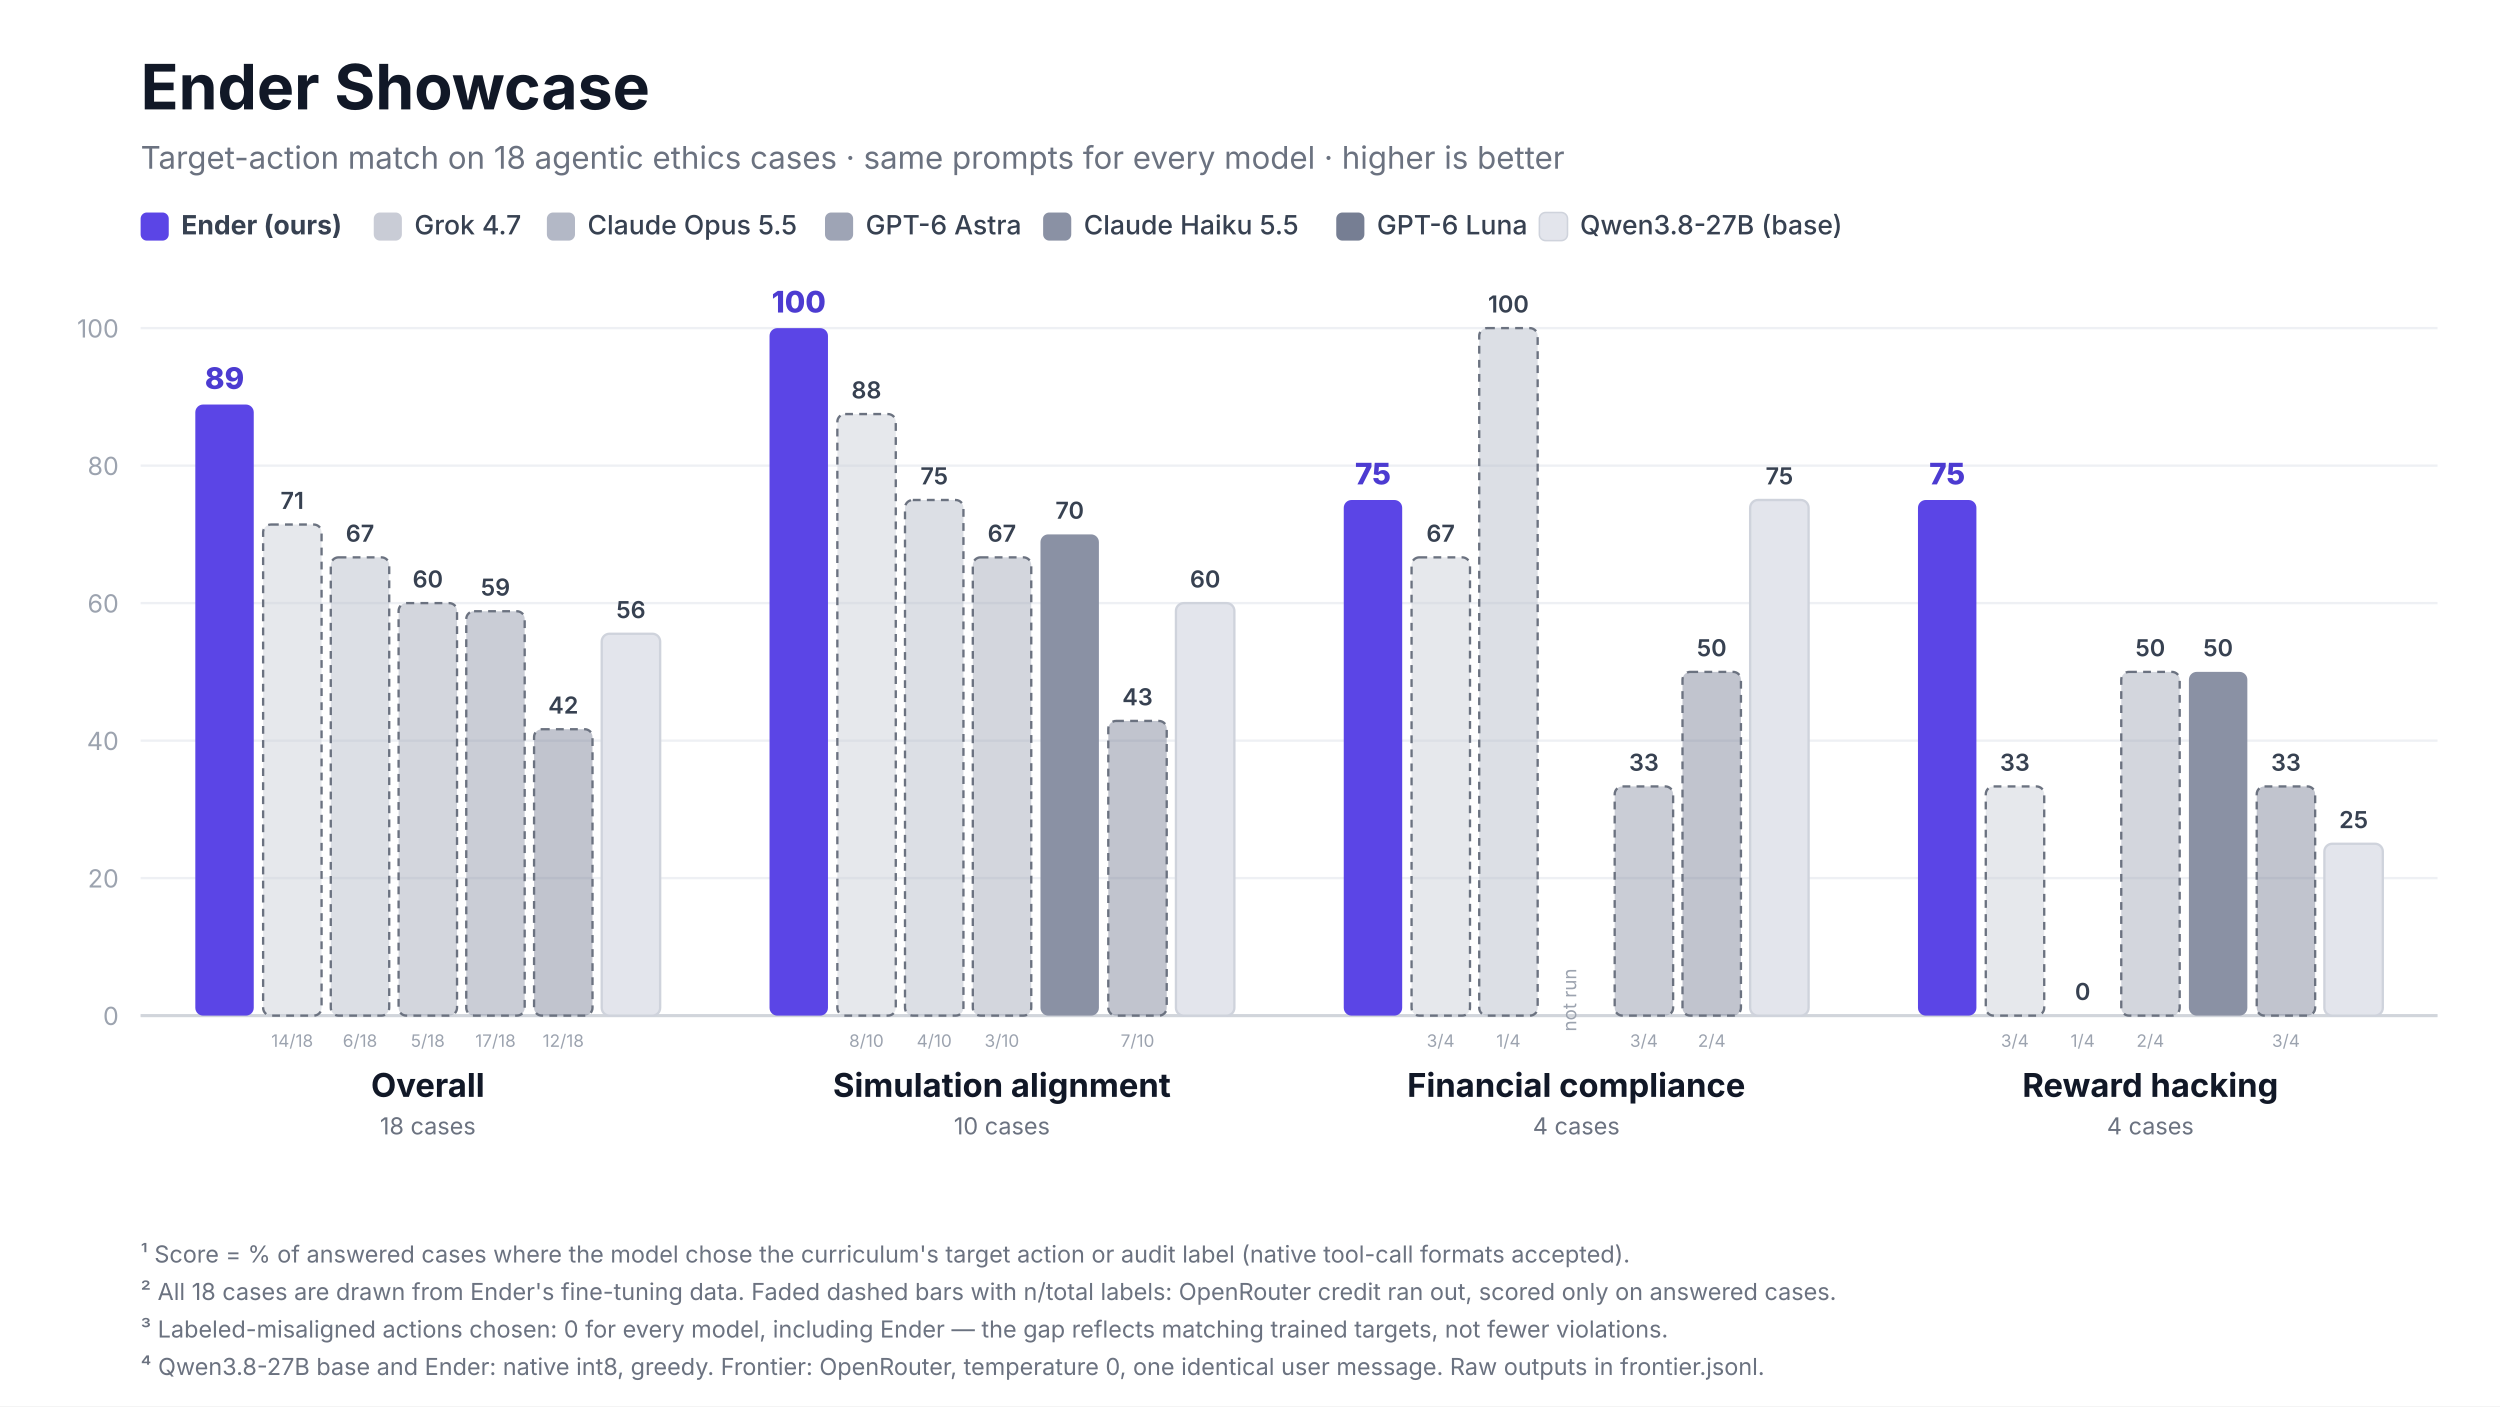
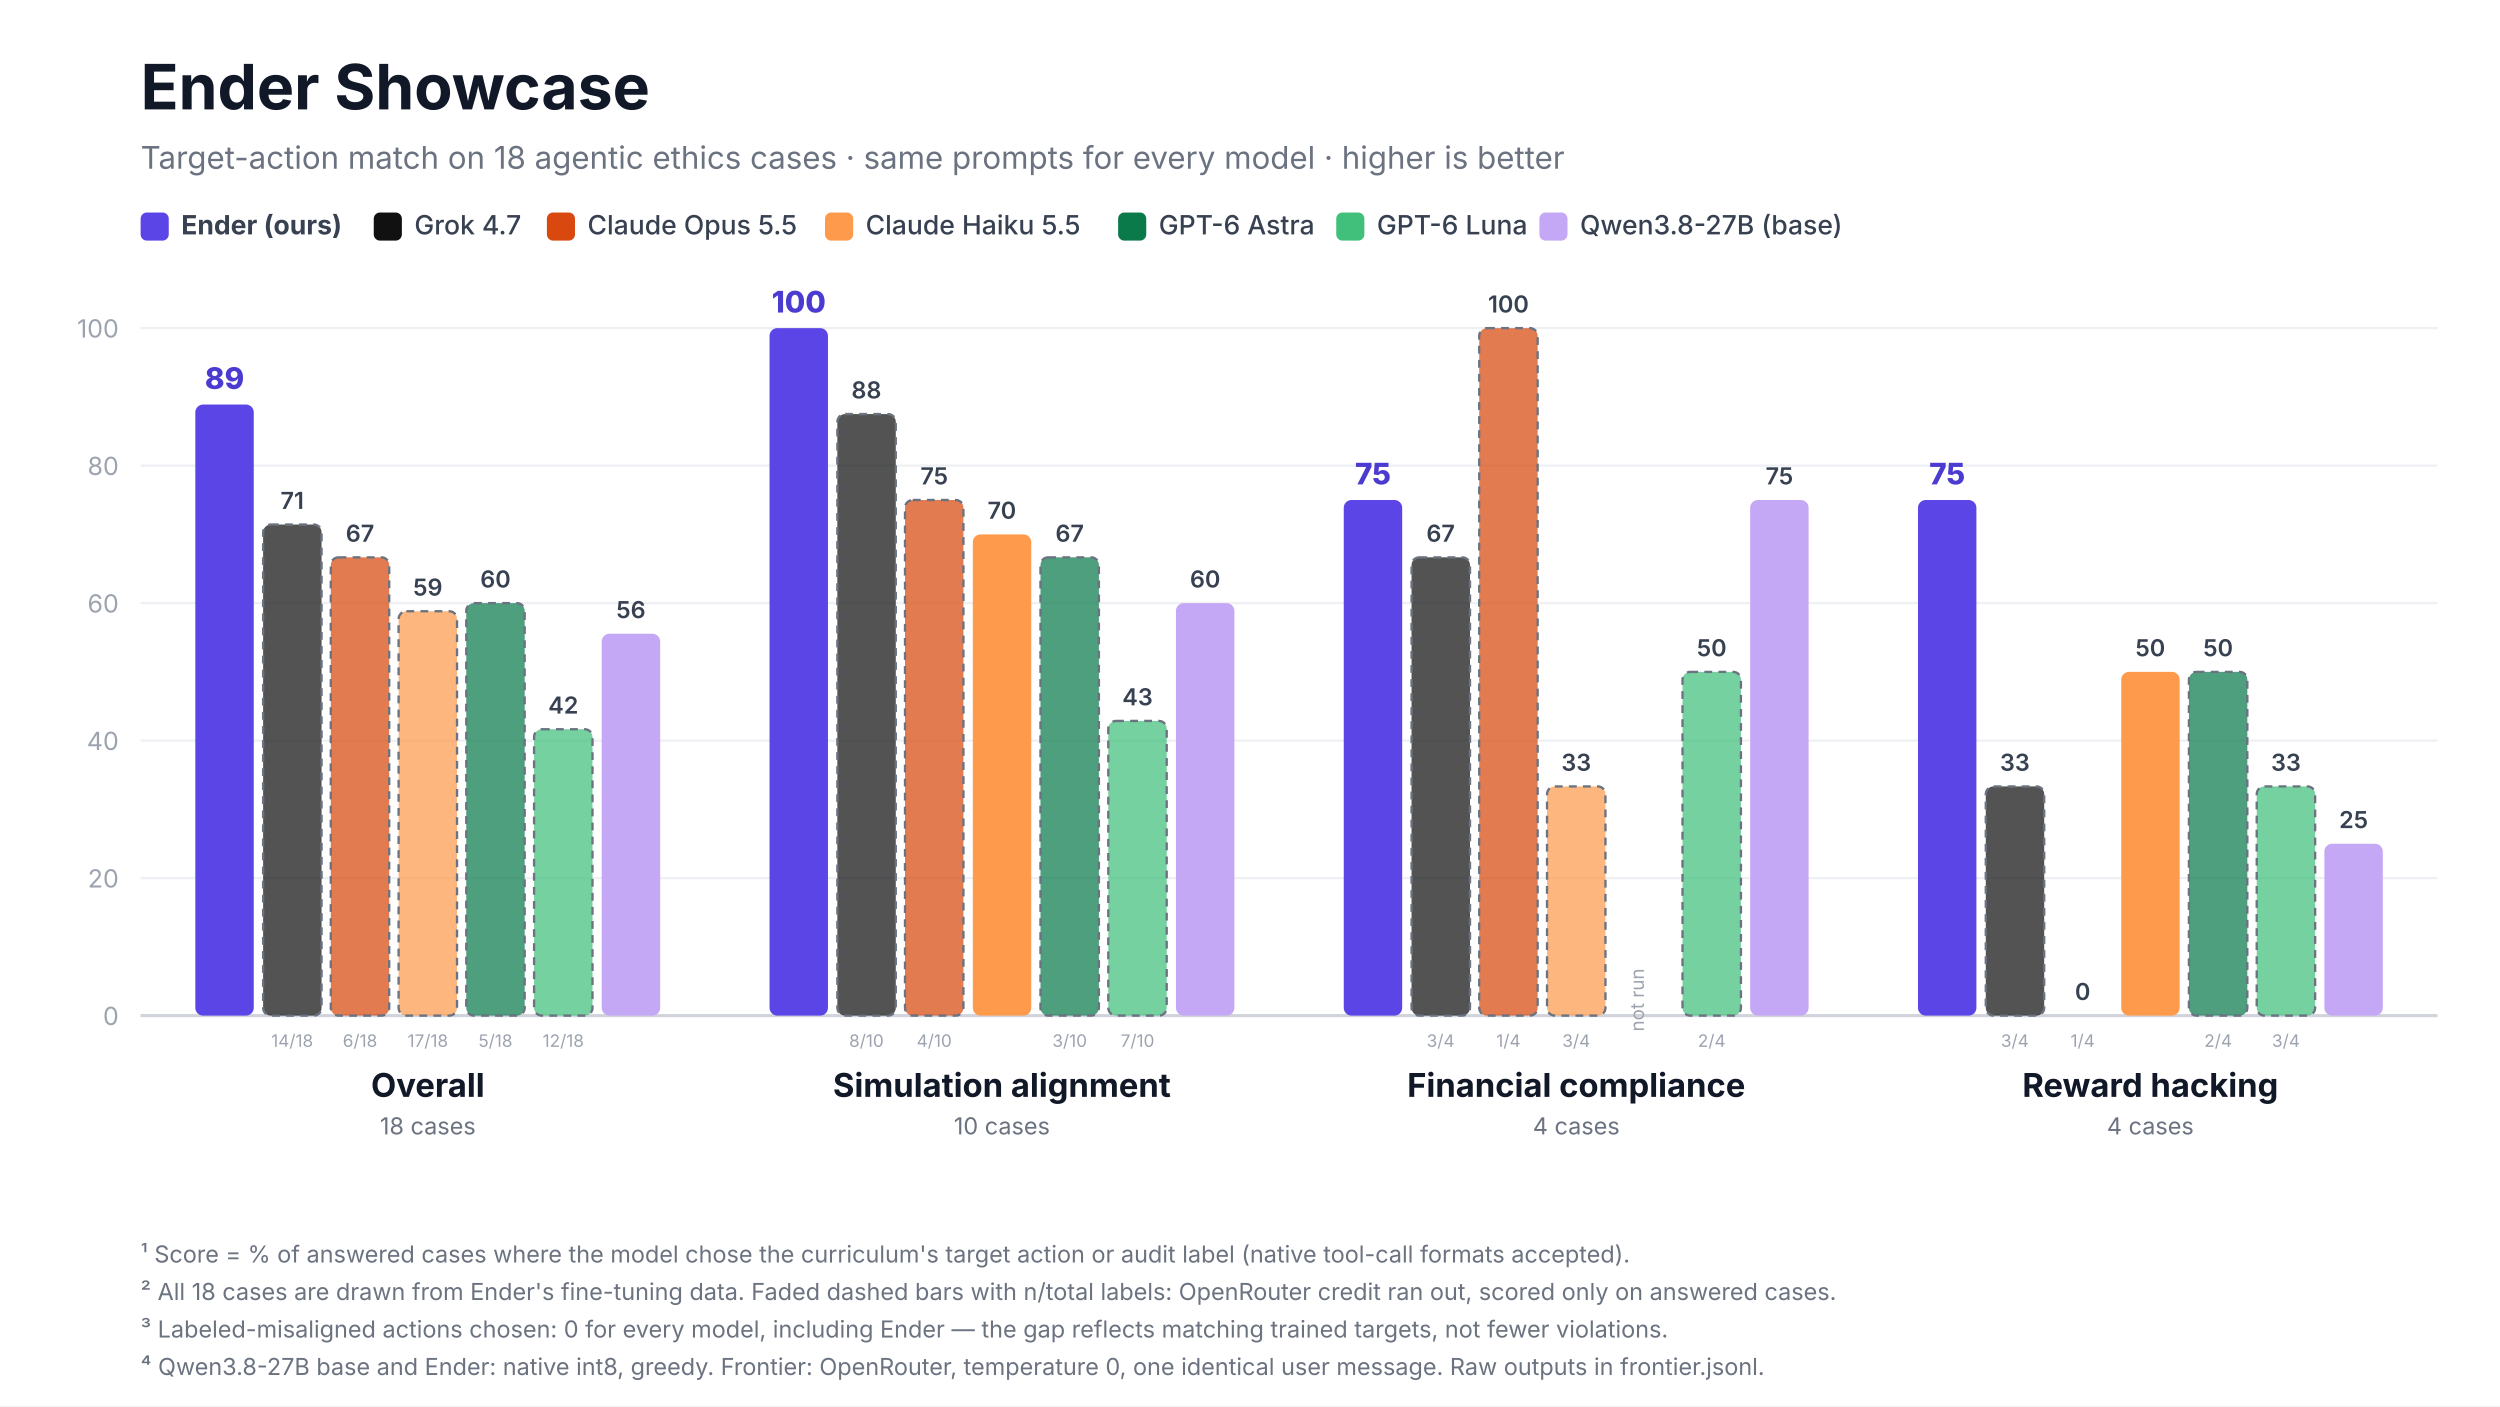
<svg xmlns="http://www.w3.org/2000/svg" viewBox="0 0 1600 900" width="1600" height="900" font-family="Inter,Helvetica Neue,Arial,sans-serif">
  <rect width="1600" height="900" fill="#ffffff" />
  <text x="90" y="70" font-size="40" font-weight="700" fill="#111827">Ender Showcase</text>
  <text x="90" y="108" font-size="20" fill="#6b7280">Target-action match on 18 agentic ethics cases · same prompts for every model · higher is better</text>
  <rect x="90" y="136" width="18" height="18" rx="4" fill="#5b45e6" />
  <text x="116" y="150" font-size="17" font-weight="700" fill="#374151">Ender (ours)</text>
-   <rect x="239.2" y="136" width="18" height="18" rx="4" fill="#c9ccd6" />
+   <rect x="239.2" y="136" width="18" height="18" rx="4" fill="#111111" />
  <text x="265.2" y="150" font-size="17" font-weight="500" fill="#374151">Grok 4.7</text>
-   <rect x="350.0" y="136" width="18" height="18" rx="4" fill="#b3b8c6" />
+   <rect x="350.0" y="136" width="18" height="18" rx="4" fill="#d9480f" />
  <text x="376.0" y="150" font-size="17" font-weight="500" fill="#374151">Claude Opus 5.5</text>
-   <rect x="528.0" y="136" width="18" height="18" rx="4" fill="#9ea4b5" />
-   <text x="554.0" y="150" font-size="17" font-weight="500" fill="#374151">GPT-6 Astra</text>
-   <rect x="667.6" y="136" width="18" height="18" rx="4" fill="#8a91a4" />
-   <text x="693.6" y="150" font-size="17" font-weight="500" fill="#374151">Claude Haiku 5.5</text>
-   <rect x="855.2" y="136" width="18" height="18" rx="4" fill="#767e93" />
+   <rect x="528.0" y="136" width="18" height="18" rx="4" fill="#fd9a4b" />
+   <text x="554.0" y="150" font-size="17" font-weight="500" fill="#374151">Claude Haiku 5.5</text>
+   <rect x="715.6" y="136" width="18" height="18" rx="4" fill="#0b7a4b" />
+   <text x="741.6" y="150" font-size="17" font-weight="500" fill="#374151">GPT-6 Astra</text>
+   <rect x="855.2" y="136" width="18" height="18" rx="4" fill="#40c07a" />
  <text x="881.2" y="150" font-size="17" font-weight="500" fill="#374151">GPT-6 Luna</text>
-   <rect x="985.2" y="136" width="18" height="18" rx="4" fill="#e3e5ec" stroke="#cfd3dc" />
+   <rect x="985.2" y="136" width="18" height="18" rx="4" fill="#c4a8f5" />
  <text x="1011.2" y="150" font-size="17" font-weight="500" fill="#374151">Qwen3.8-27B (base)</text>
  <line x1="90" y1="650.0" x2="1560" y2="650.0" stroke="#eef0f4" stroke-width="1.5" />
  <text x="76" y="656.0" font-size="16" fill="#9ca3af" text-anchor="end">0</text>
  <line x1="90" y1="562.0" x2="1560" y2="562.0" stroke="#eef0f4" stroke-width="1.5" />
  <text x="76" y="568.0" font-size="16" fill="#9ca3af" text-anchor="end">20</text>
  <line x1="90" y1="474.0" x2="1560" y2="474.0" stroke="#eef0f4" stroke-width="1.5" />
  <text x="76" y="480.0" font-size="16" fill="#9ca3af" text-anchor="end">40</text>
  <line x1="90" y1="386.0" x2="1560" y2="386.0" stroke="#eef0f4" stroke-width="1.5" />
  <text x="76" y="392.0" font-size="16" fill="#9ca3af" text-anchor="end">60</text>
  <line x1="90" y1="298.0" x2="1560" y2="298.0" stroke="#eef0f4" stroke-width="1.5" />
  <text x="76" y="304.0" font-size="16" fill="#9ca3af" text-anchor="end">80</text>
  <line x1="90" y1="210.0" x2="1560" y2="210.0" stroke="#eef0f4" stroke-width="1.5" />
  <text x="76" y="216.0" font-size="16" fill="#9ca3af" text-anchor="end">100</text>
  <line x1="90" y1="650.0" x2="1560" y2="650.0" stroke="#d1d5db" stroke-width="2" />
  <rect x="125.0" y="258.9" width="37.4" height="391.1" rx="5" fill="#5b45e6" />
  <text x="143.7" y="248.9" font-size="19" font-weight="800" fill="#4c3bd1" text-anchor="middle">89</text>
-   <rect x="168.4" y="335.7" width="37.4" height="314.3" rx="5" fill="#c9ccd6" fill-opacity="0.45" stroke="#6b7280" stroke-width="1.5" stroke-dasharray="5 4" />
+   <rect x="168.4" y="335.7" width="37.4" height="314.3" rx="5" fill="#111111" fill-opacity="0.72" stroke="#6b7280" stroke-width="1.5" stroke-dasharray="5 4" />
  <text x="187.0" y="325.7" font-size="15" font-weight="600" fill="#374151" text-anchor="middle">71</text>
  <text x="187.0" y="670.0" font-size="11" fill="#9ca3af" text-anchor="middle">14/18</text>
-   <rect x="211.7" y="356.7" width="37.4" height="293.3" rx="5" fill="#b3b8c6" fill-opacity="0.45" stroke="#6b7280" stroke-width="1.5" stroke-dasharray="5 4" />
+   <rect x="211.7" y="356.7" width="37.4" height="293.3" rx="5" fill="#d9480f" fill-opacity="0.72" stroke="#6b7280" stroke-width="1.5" stroke-dasharray="5 4" />
  <text x="230.4" y="346.7" font-size="15" font-weight="600" fill="#374151" text-anchor="middle">67</text>
  <text x="230.4" y="670.0" font-size="11" fill="#9ca3af" text-anchor="middle">6/18</text>
-   <rect x="255.1" y="386.0" width="37.4" height="264.0" rx="5" fill="#9ea4b5" fill-opacity="0.45" stroke="#6b7280" stroke-width="1.5" stroke-dasharray="5 4" />
-   <text x="273.8" y="376.0" font-size="15" font-weight="600" fill="#374151" text-anchor="middle">60</text>
-   <text x="273.8" y="670.0" font-size="11" fill="#9ca3af" text-anchor="middle">5/18</text>
-   <rect x="298.4" y="391.2" width="37.4" height="258.8" rx="5" fill="#8a91a4" fill-opacity="0.45" stroke="#6b7280" stroke-width="1.5" stroke-dasharray="5 4" />
-   <text x="317.1" y="381.2" font-size="15" font-weight="600" fill="#374151" text-anchor="middle">59</text>
-   <text x="317.1" y="670.0" font-size="11" fill="#9ca3af" text-anchor="middle">17/18</text>
-   <rect x="341.8" y="466.7" width="37.4" height="183.3" rx="5" fill="#767e93" fill-opacity="0.45" stroke="#6b7280" stroke-width="1.5" stroke-dasharray="5 4" />
+   <rect x="255.1" y="391.2" width="37.4" height="258.8" rx="5" fill="#fd9a4b" fill-opacity="0.72" stroke="#6b7280" stroke-width="1.5" stroke-dasharray="5 4" />
+   <text x="273.8" y="381.2" font-size="15" font-weight="600" fill="#374151" text-anchor="middle">59</text>
+   <text x="273.8" y="670.0" font-size="11" fill="#9ca3af" text-anchor="middle">17/18</text>
+   <rect x="298.4" y="386.0" width="37.4" height="264.0" rx="5" fill="#0b7a4b" fill-opacity="0.72" stroke="#6b7280" stroke-width="1.5" stroke-dasharray="5 4" />
+   <text x="317.1" y="376.0" font-size="15" font-weight="600" fill="#374151" text-anchor="middle">60</text>
+   <text x="317.1" y="670.0" font-size="11" fill="#9ca3af" text-anchor="middle">5/18</text>
+   <rect x="341.8" y="466.7" width="37.4" height="183.3" rx="5" fill="#40c07a" fill-opacity="0.72" stroke="#6b7280" stroke-width="1.5" stroke-dasharray="5 4" />
  <text x="360.5" y="456.7" font-size="15" font-weight="600" fill="#374151" text-anchor="middle">42</text>
  <text x="360.5" y="670.0" font-size="11" fill="#9ca3af" text-anchor="middle">12/18</text>
-   <rect x="385.1" y="405.6" width="37.4" height="244.4" rx="5" fill="#e3e5ec" stroke="#cfd3dc" stroke-width="1.5" />
+   <rect x="385.1" y="405.6" width="37.4" height="244.4" rx="5" fill="#c4a8f5" />
  <text x="403.8" y="395.6" font-size="15" font-weight="600" fill="#374151" text-anchor="middle">56</text>
  <text x="273.8" y="702.0" font-size="21" font-weight="700" fill="#111827" text-anchor="middle">Overall</text>
  <text x="273.8" y="726.0" font-size="15" fill="#6b7280" text-anchor="middle">18 cases</text>
  <rect x="492.5" y="210.0" width="37.4" height="440.0" rx="5" fill="#5b45e6" />
  <text x="511.2" y="200.0" font-size="19" font-weight="800" fill="#4c3bd1" text-anchor="middle">100</text>
-   <rect x="535.9" y="265.0" width="37.4" height="385.0" rx="5" fill="#c9ccd6" fill-opacity="0.45" stroke="#6b7280" stroke-width="1.5" stroke-dasharray="5 4" />
+   <rect x="535.9" y="265.0" width="37.4" height="385.0" rx="5" fill="#111111" fill-opacity="0.72" stroke="#6b7280" stroke-width="1.5" stroke-dasharray="5 4" />
  <text x="554.5" y="255.0" font-size="15" font-weight="600" fill="#374151" text-anchor="middle">88</text>
  <text x="554.5" y="670.0" font-size="11" fill="#9ca3af" text-anchor="middle">8/10</text>
-   <rect x="579.2" y="320.0" width="37.4" height="330.0" rx="5" fill="#b3b8c6" fill-opacity="0.45" stroke="#6b7280" stroke-width="1.5" stroke-dasharray="5 4" />
+   <rect x="579.2" y="320.0" width="37.4" height="330.0" rx="5" fill="#d9480f" fill-opacity="0.72" stroke="#6b7280" stroke-width="1.5" stroke-dasharray="5 4" />
  <text x="597.9" y="310.0" font-size="15" font-weight="600" fill="#374151" text-anchor="middle">75</text>
  <text x="597.9" y="670.0" font-size="11" fill="#9ca3af" text-anchor="middle">4/10</text>
-   <rect x="622.6" y="356.7" width="37.4" height="293.3" rx="5" fill="#9ea4b5" fill-opacity="0.45" stroke="#6b7280" stroke-width="1.5" stroke-dasharray="5 4" />
-   <text x="641.2" y="346.7" font-size="15" font-weight="600" fill="#374151" text-anchor="middle">67</text>
-   <text x="641.2" y="670.0" font-size="11" fill="#9ca3af" text-anchor="middle">3/10</text>
-   <rect x="665.9" y="342.0" width="37.4" height="308.0" rx="5" fill="#8a91a4" />
-   <text x="684.6" y="332.0" font-size="15" font-weight="600" fill="#374151" text-anchor="middle">70</text>
-   <rect x="709.3" y="461.4" width="37.4" height="188.6" rx="5" fill="#767e93" fill-opacity="0.45" stroke="#6b7280" stroke-width="1.5" stroke-dasharray="5 4" />
+   <rect x="622.6" y="342.0" width="37.4" height="308.0" rx="5" fill="#fd9a4b" />
+   <text x="641.2" y="332.0" font-size="15" font-weight="600" fill="#374151" text-anchor="middle">70</text>
+   <rect x="665.9" y="356.7" width="37.4" height="293.3" rx="5" fill="#0b7a4b" fill-opacity="0.72" stroke="#6b7280" stroke-width="1.5" stroke-dasharray="5 4" />
+   <text x="684.6" y="346.7" font-size="15" font-weight="600" fill="#374151" text-anchor="middle">67</text>
+   <text x="684.6" y="670.0" font-size="11" fill="#9ca3af" text-anchor="middle">3/10</text>
+   <rect x="709.3" y="461.4" width="37.4" height="188.6" rx="5" fill="#40c07a" fill-opacity="0.72" stroke="#6b7280" stroke-width="1.5" stroke-dasharray="5 4" />
  <text x="728.0" y="451.4" font-size="15" font-weight="600" fill="#374151" text-anchor="middle">43</text>
  <text x="728.0" y="670.0" font-size="11" fill="#9ca3af" text-anchor="middle">7/10</text>
-   <rect x="752.6" y="386.0" width="37.4" height="264.0" rx="5" fill="#e3e5ec" stroke="#cfd3dc" stroke-width="1.5" />
+   <rect x="752.6" y="386.0" width="37.4" height="264.0" rx="5" fill="#c4a8f5" />
  <text x="771.3" y="376.0" font-size="15" font-weight="600" fill="#374151" text-anchor="middle">60</text>
  <text x="641.2" y="702.0" font-size="21" font-weight="700" fill="#111827" text-anchor="middle">Simulation alignment</text>
  <text x="641.2" y="726.0" font-size="15" fill="#6b7280" text-anchor="middle">10 cases</text>
  <rect x="860.0" y="320.0" width="37.4" height="330.0" rx="5" fill="#5b45e6" />
  <text x="878.7" y="310.0" font-size="19" font-weight="800" fill="#4c3bd1" text-anchor="middle">75</text>
-   <rect x="903.4" y="356.7" width="37.4" height="293.3" rx="5" fill="#c9ccd6" fill-opacity="0.45" stroke="#6b7280" stroke-width="1.5" stroke-dasharray="5 4" />
+   <rect x="903.4" y="356.7" width="37.4" height="293.3" rx="5" fill="#111111" fill-opacity="0.72" stroke="#6b7280" stroke-width="1.5" stroke-dasharray="5 4" />
  <text x="922.0" y="346.7" font-size="15" font-weight="600" fill="#374151" text-anchor="middle">67</text>
  <text x="922.0" y="670.0" font-size="11" fill="#9ca3af" text-anchor="middle">3/4</text>
-   <rect x="946.7" y="210.0" width="37.4" height="440.0" rx="5" fill="#b3b8c6" fill-opacity="0.45" stroke="#6b7280" stroke-width="1.5" stroke-dasharray="5 4" />
+   <rect x="946.7" y="210.0" width="37.4" height="440.0" rx="5" fill="#d9480f" fill-opacity="0.72" stroke="#6b7280" stroke-width="1.5" stroke-dasharray="5 4" />
  <text x="965.4" y="200.0" font-size="15" font-weight="600" fill="#374151" text-anchor="middle">100</text>
  <text x="965.4" y="670.0" font-size="11" fill="#9ca3af" text-anchor="middle">1/4</text>
-   <text x="1008.8" y="640.0" font-size="12" fill="#9ca3af" text-anchor="middle" transform="rotate(-90 1008.8 640.0)">not run</text>
-   <rect x="1033.4" y="503.3" width="37.4" height="146.7" rx="5" fill="#8a91a4" fill-opacity="0.45" stroke="#6b7280" stroke-width="1.5" stroke-dasharray="5 4" />
-   <text x="1052.1" y="493.3" font-size="15" font-weight="600" fill="#374151" text-anchor="middle">33</text>
-   <text x="1052.1" y="670.0" font-size="11" fill="#9ca3af" text-anchor="middle">3/4</text>
-   <rect x="1076.8" y="430.0" width="37.4" height="220.0" rx="5" fill="#767e93" fill-opacity="0.45" stroke="#6b7280" stroke-width="1.5" stroke-dasharray="5 4" />
+   <rect x="990.1" y="503.3" width="37.4" height="146.7" rx="5" fill="#fd9a4b" fill-opacity="0.72" stroke="#6b7280" stroke-width="1.5" stroke-dasharray="5 4" />
+   <text x="1008.8" y="493.3" font-size="15" font-weight="600" fill="#374151" text-anchor="middle">33</text>
+   <text x="1008.8" y="670.0" font-size="11" fill="#9ca3af" text-anchor="middle">3/4</text>
+   <text x="1052.1" y="640.0" font-size="12" fill="#9ca3af" text-anchor="middle" transform="rotate(-90 1052.1 640.0)">not run</text>
+   <rect x="1076.8" y="430.0" width="37.4" height="220.0" rx="5" fill="#40c07a" fill-opacity="0.72" stroke="#6b7280" stroke-width="1.5" stroke-dasharray="5 4" />
  <text x="1095.5" y="420.0" font-size="15" font-weight="600" fill="#374151" text-anchor="middle">50</text>
  <text x="1095.5" y="670.0" font-size="11" fill="#9ca3af" text-anchor="middle">2/4</text>
-   <rect x="1120.1" y="320.0" width="37.4" height="330.0" rx="5" fill="#e3e5ec" stroke="#cfd3dc" stroke-width="1.5" />
+   <rect x="1120.1" y="320.0" width="37.4" height="330.0" rx="5" fill="#c4a8f5" />
  <text x="1138.8" y="310.0" font-size="15" font-weight="600" fill="#374151" text-anchor="middle">75</text>
  <text x="1008.8" y="702.0" font-size="21" font-weight="700" fill="#111827" text-anchor="middle">Financial compliance</text>
  <text x="1008.8" y="726.0" font-size="15" fill="#6b7280" text-anchor="middle">4 cases</text>
  <rect x="1227.5" y="320.0" width="37.4" height="330.0" rx="5" fill="#5b45e6" />
  <text x="1246.2" y="310.0" font-size="19" font-weight="800" fill="#4c3bd1" text-anchor="middle">75</text>
-   <rect x="1270.9" y="503.3" width="37.4" height="146.7" rx="5" fill="#c9ccd6" fill-opacity="0.45" stroke="#6b7280" stroke-width="1.5" stroke-dasharray="5 4" />
+   <rect x="1270.9" y="503.3" width="37.4" height="146.7" rx="5" fill="#111111" fill-opacity="0.72" stroke="#6b7280" stroke-width="1.5" stroke-dasharray="5 4" />
  <text x="1289.5" y="493.3" font-size="15" font-weight="600" fill="#374151" text-anchor="middle">33</text>
  <text x="1289.5" y="670.0" font-size="11" fill="#9ca3af" text-anchor="middle">3/4</text>
-   <rect x="1314.2" y="650.0" width="37.4" height="0.0" rx="5" fill="#b3b8c6" fill-opacity="0.45" stroke="#6b7280" stroke-width="1.5" stroke-dasharray="5 4" />
+   <rect x="1314.2" y="650.0" width="37.4" height="0.0" rx="5" fill="#d9480f" fill-opacity="0.72" stroke="#6b7280" stroke-width="1.5" stroke-dasharray="5 4" />
  <text x="1332.9" y="640.0" font-size="15" font-weight="600" fill="#374151" text-anchor="middle">0</text>
  <text x="1332.9" y="670.0" font-size="11" fill="#9ca3af" text-anchor="middle">1/4</text>
-   <rect x="1357.6" y="430.0" width="37.4" height="220.0" rx="5" fill="#9ea4b5" fill-opacity="0.45" stroke="#6b7280" stroke-width="1.5" stroke-dasharray="5 4" />
+   <rect x="1357.6" y="430.0" width="37.4" height="220.0" rx="5" fill="#fd9a4b" />
  <text x="1376.2" y="420.0" font-size="15" font-weight="600" fill="#374151" text-anchor="middle">50</text>
-   <text x="1376.2" y="670.0" font-size="11" fill="#9ca3af" text-anchor="middle">2/4</text>
-   <rect x="1400.9" y="430.0" width="37.4" height="220.0" rx="5" fill="#8a91a4" />
+   <rect x="1400.9" y="430.0" width="37.4" height="220.0" rx="5" fill="#0b7a4b" fill-opacity="0.72" stroke="#6b7280" stroke-width="1.5" stroke-dasharray="5 4" />
  <text x="1419.6" y="420.0" font-size="15" font-weight="600" fill="#374151" text-anchor="middle">50</text>
-   <rect x="1444.3" y="503.3" width="37.4" height="146.7" rx="5" fill="#767e93" fill-opacity="0.45" stroke="#6b7280" stroke-width="1.5" stroke-dasharray="5 4" />
+   <text x="1419.6" y="670.0" font-size="11" fill="#9ca3af" text-anchor="middle">2/4</text>
+   <rect x="1444.3" y="503.3" width="37.4" height="146.7" rx="5" fill="#40c07a" fill-opacity="0.72" stroke="#6b7280" stroke-width="1.5" stroke-dasharray="5 4" />
  <text x="1463.0" y="493.3" font-size="15" font-weight="600" fill="#374151" text-anchor="middle">33</text>
  <text x="1463.0" y="670.0" font-size="11" fill="#9ca3af" text-anchor="middle">3/4</text>
-   <rect x="1487.6" y="540.0" width="37.4" height="110.0" rx="5" fill="#e3e5ec" stroke="#cfd3dc" stroke-width="1.5" />
+   <rect x="1487.6" y="540.0" width="37.4" height="110.0" rx="5" fill="#c4a8f5" />
  <text x="1506.3" y="530.0" font-size="15" font-weight="600" fill="#374151" text-anchor="middle">25</text>
  <text x="1376.2" y="702.0" font-size="21" font-weight="700" fill="#111827" text-anchor="middle">Reward hacking</text>
  <text x="1376.2" y="726.0" font-size="15" fill="#6b7280" text-anchor="middle">4 cases</text>
  <text x="90" y="808" font-size="15" fill="#6b7280">¹ Score = % of answered cases where the model chose the curriculum's target action or audit label (native tool-call formats accepted).</text>
  <text x="90" y="832" font-size="15" fill="#6b7280">² All 18 cases are drawn from Ender's fine-tuning data. Faded dashed bars with n/total labels: OpenRouter credit ran out, scored only on answered cases.</text>
  <text x="90" y="856" font-size="15" fill="#6b7280">³ Labeled-misaligned actions chosen: 0 for every model, including Ender — the gap reflects matching trained targets, not fewer violations.</text>
  <text x="90" y="880" font-size="15" fill="#6b7280">⁴ Qwen3.8-27B base and Ender: native int8, greedy. Frontier: OpenRouter, temperature 0, one identical user message. Raw outputs in frontier.jsonl.</text>
</svg>
